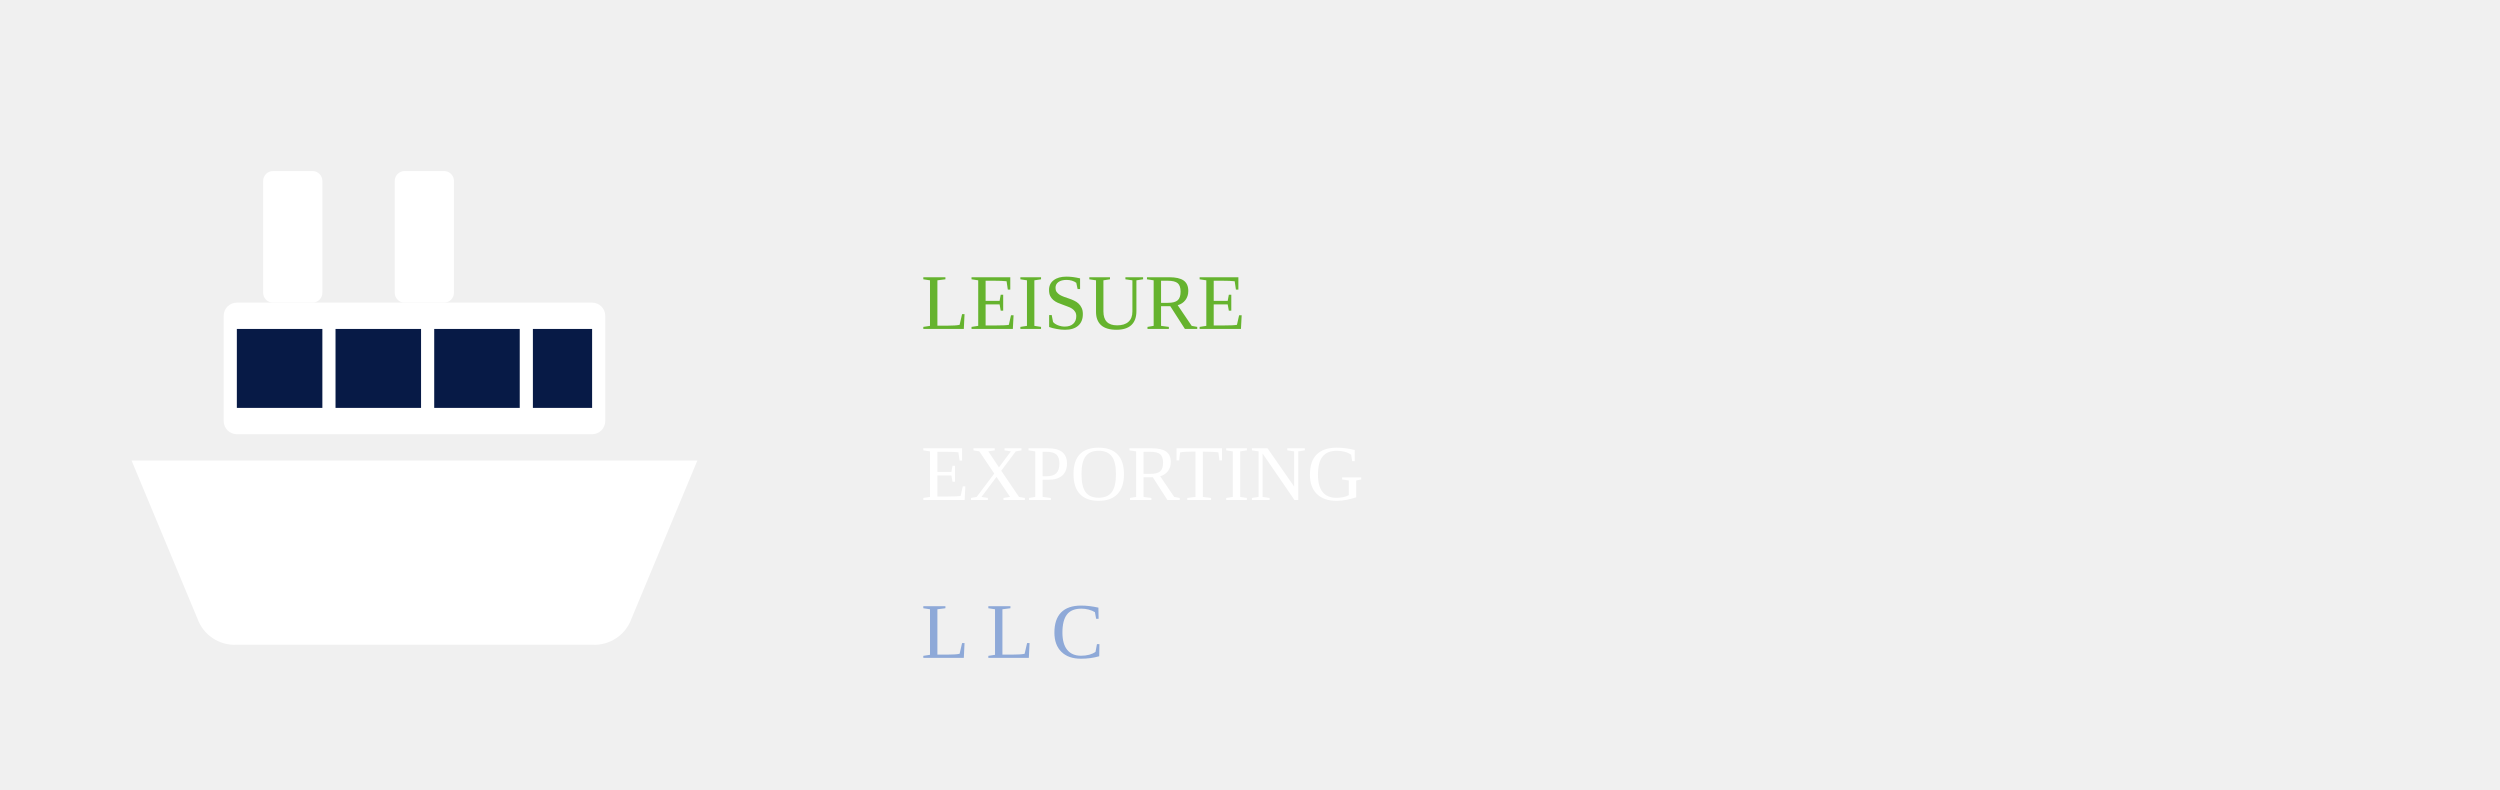
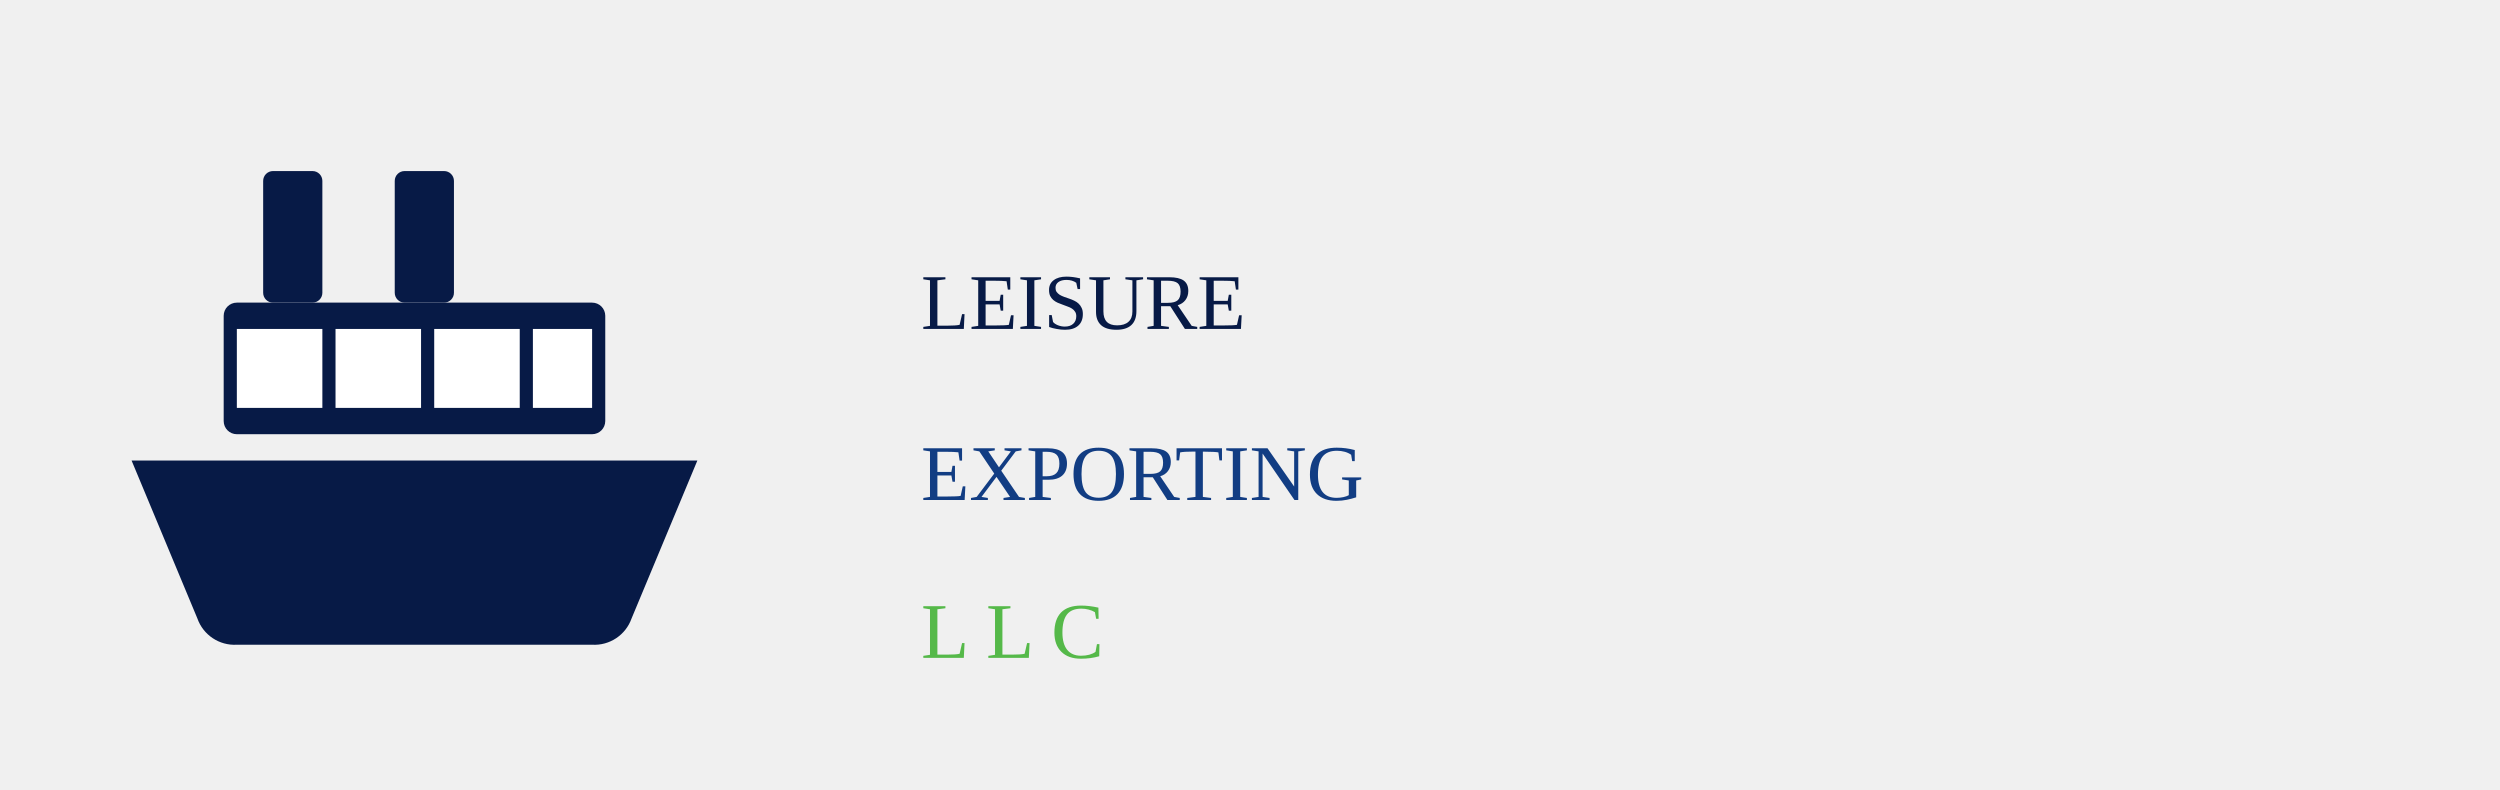
<svg xmlns="http://www.w3.org/2000/svg" viewBox="0 0 380 120" width="380" height="120">
-   <g fill="#ffffff">
-     <g>
+   <g>
+     <g fill="#071a46">
      <rect x="40" y="26" width="9" height="20" rx="1.5" />
      <rect x="60" y="26" width="9" height="20" rx="1.5" />
      <rect x="34" y="46" width="58" height="20" rx="2" />
-       <rect x="36" y="50" width="13" height="12" fill="#071a46" />
-       <rect x="51" y="50" width="13" height="12" fill="#071a46" />
-       <rect x="66" y="50" width="13" height="12" fill="#071a46" />
-       <rect x="81" y="50" width="9" height="12" fill="#071a46" />
+       <rect x="36" y="50" width="13" height="12" fill="#ffffff" />
+       <rect x="51" y="50" width="13" height="12" fill="#ffffff" />
+       <rect x="66" y="50" width="13" height="12" fill="#ffffff" />
+       <rect x="81" y="50" width="9" height="12" fill="#ffffff" />
      <path d="M20 70 H106 L96 94 a6 6 0 0 1 -6 4 H36 a6 6 0 0 1 -6 -4 Z" />
    </g>
-     <g fill="#65b32e">
-       <text x="140" y="50" fontSize="32" fontFamily="Arial, sans-serif" fontWeight="900">LEISURE</text>
-     </g>
-     <g fill="#ffffff">
-       <text x="140" y="76" fontSize="21" fontFamily="Arial, sans-serif" fontWeight="700" letterSpacing="1.2">EXPORTING</text>
-       <text x="140" y="100" fontSize="16" fontFamily="Arial, sans-serif" fontWeight="400" letterSpacing="2.5" fill="#8ea9d8">L L C</text>
-     </g>
+     <text x="140" y="50" fontSize="32" fontFamily="Arial, sans-serif" fontWeight="900" fill="#071a46">LEISURE</text>
+     <text x="140" y="76" fontSize="21" fontFamily="Arial, sans-serif" fontWeight="700" letterSpacing="1.2" fill="#123d83">EXPORTING</text>
+     <text x="140" y="100" fontSize="16" fontFamily="Arial, sans-serif" fontWeight="400" letterSpacing="2.5" fill="#55b949">L L C</text>
  </g>
</svg>
